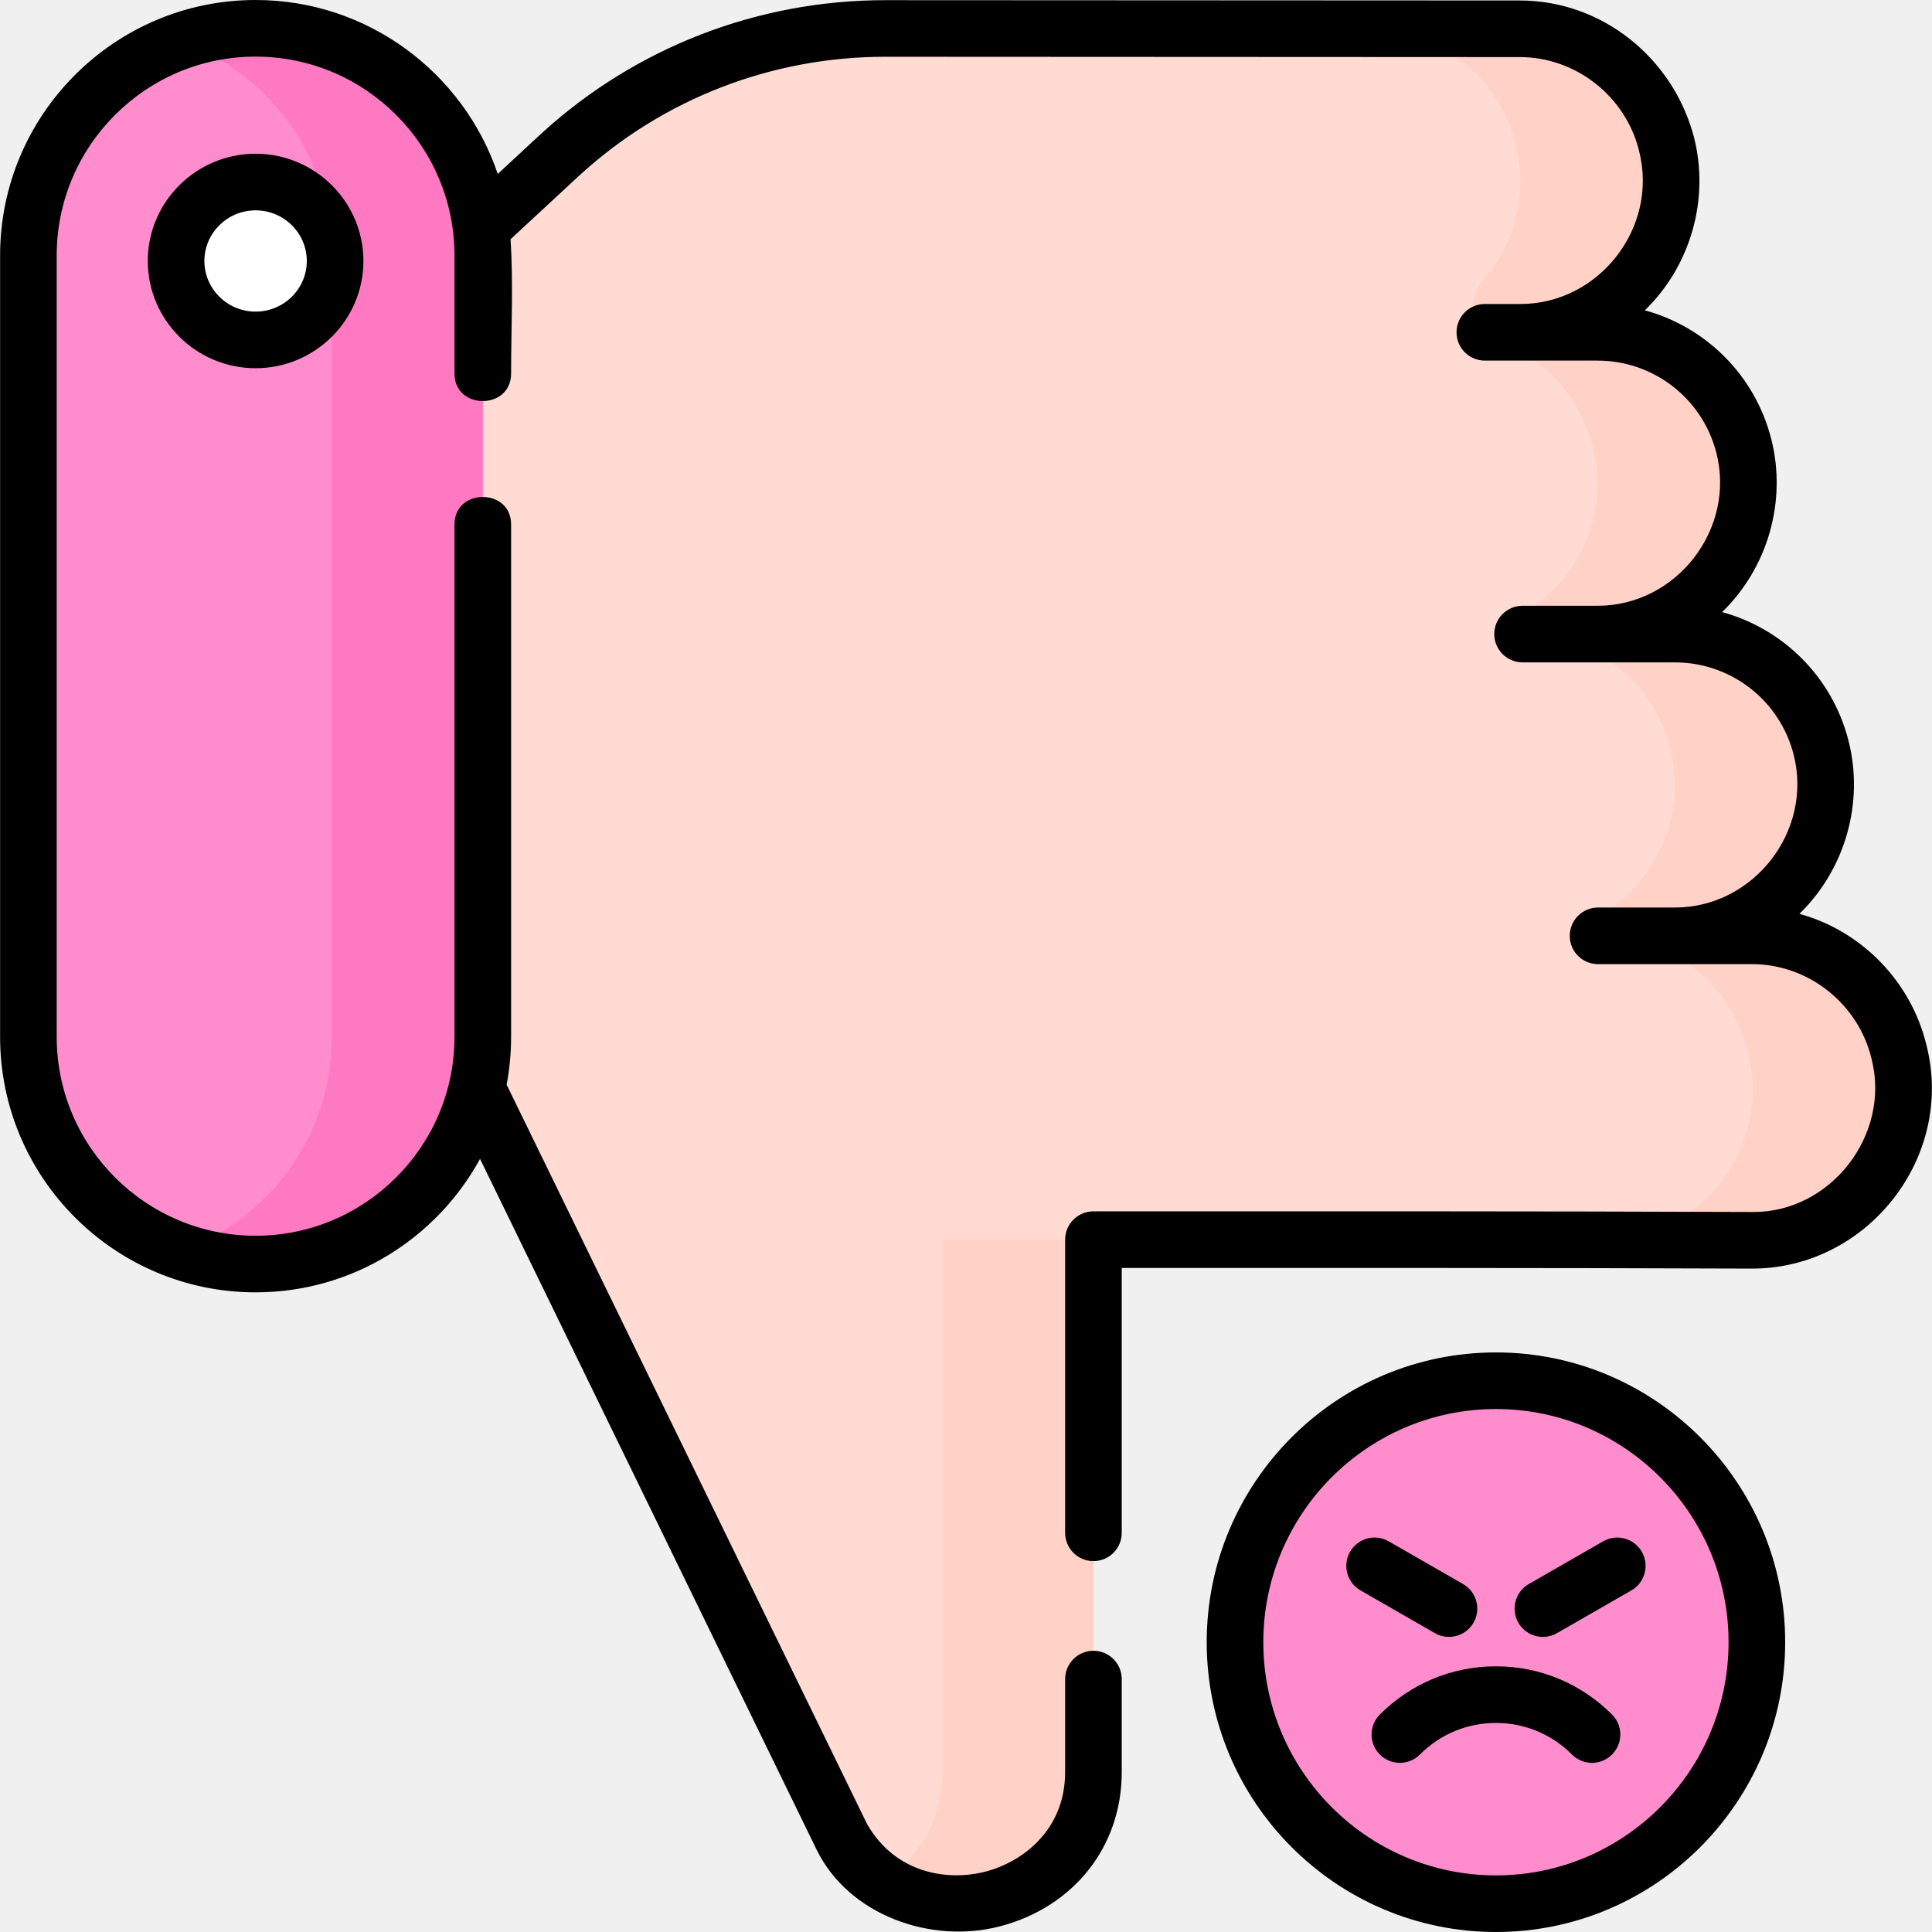
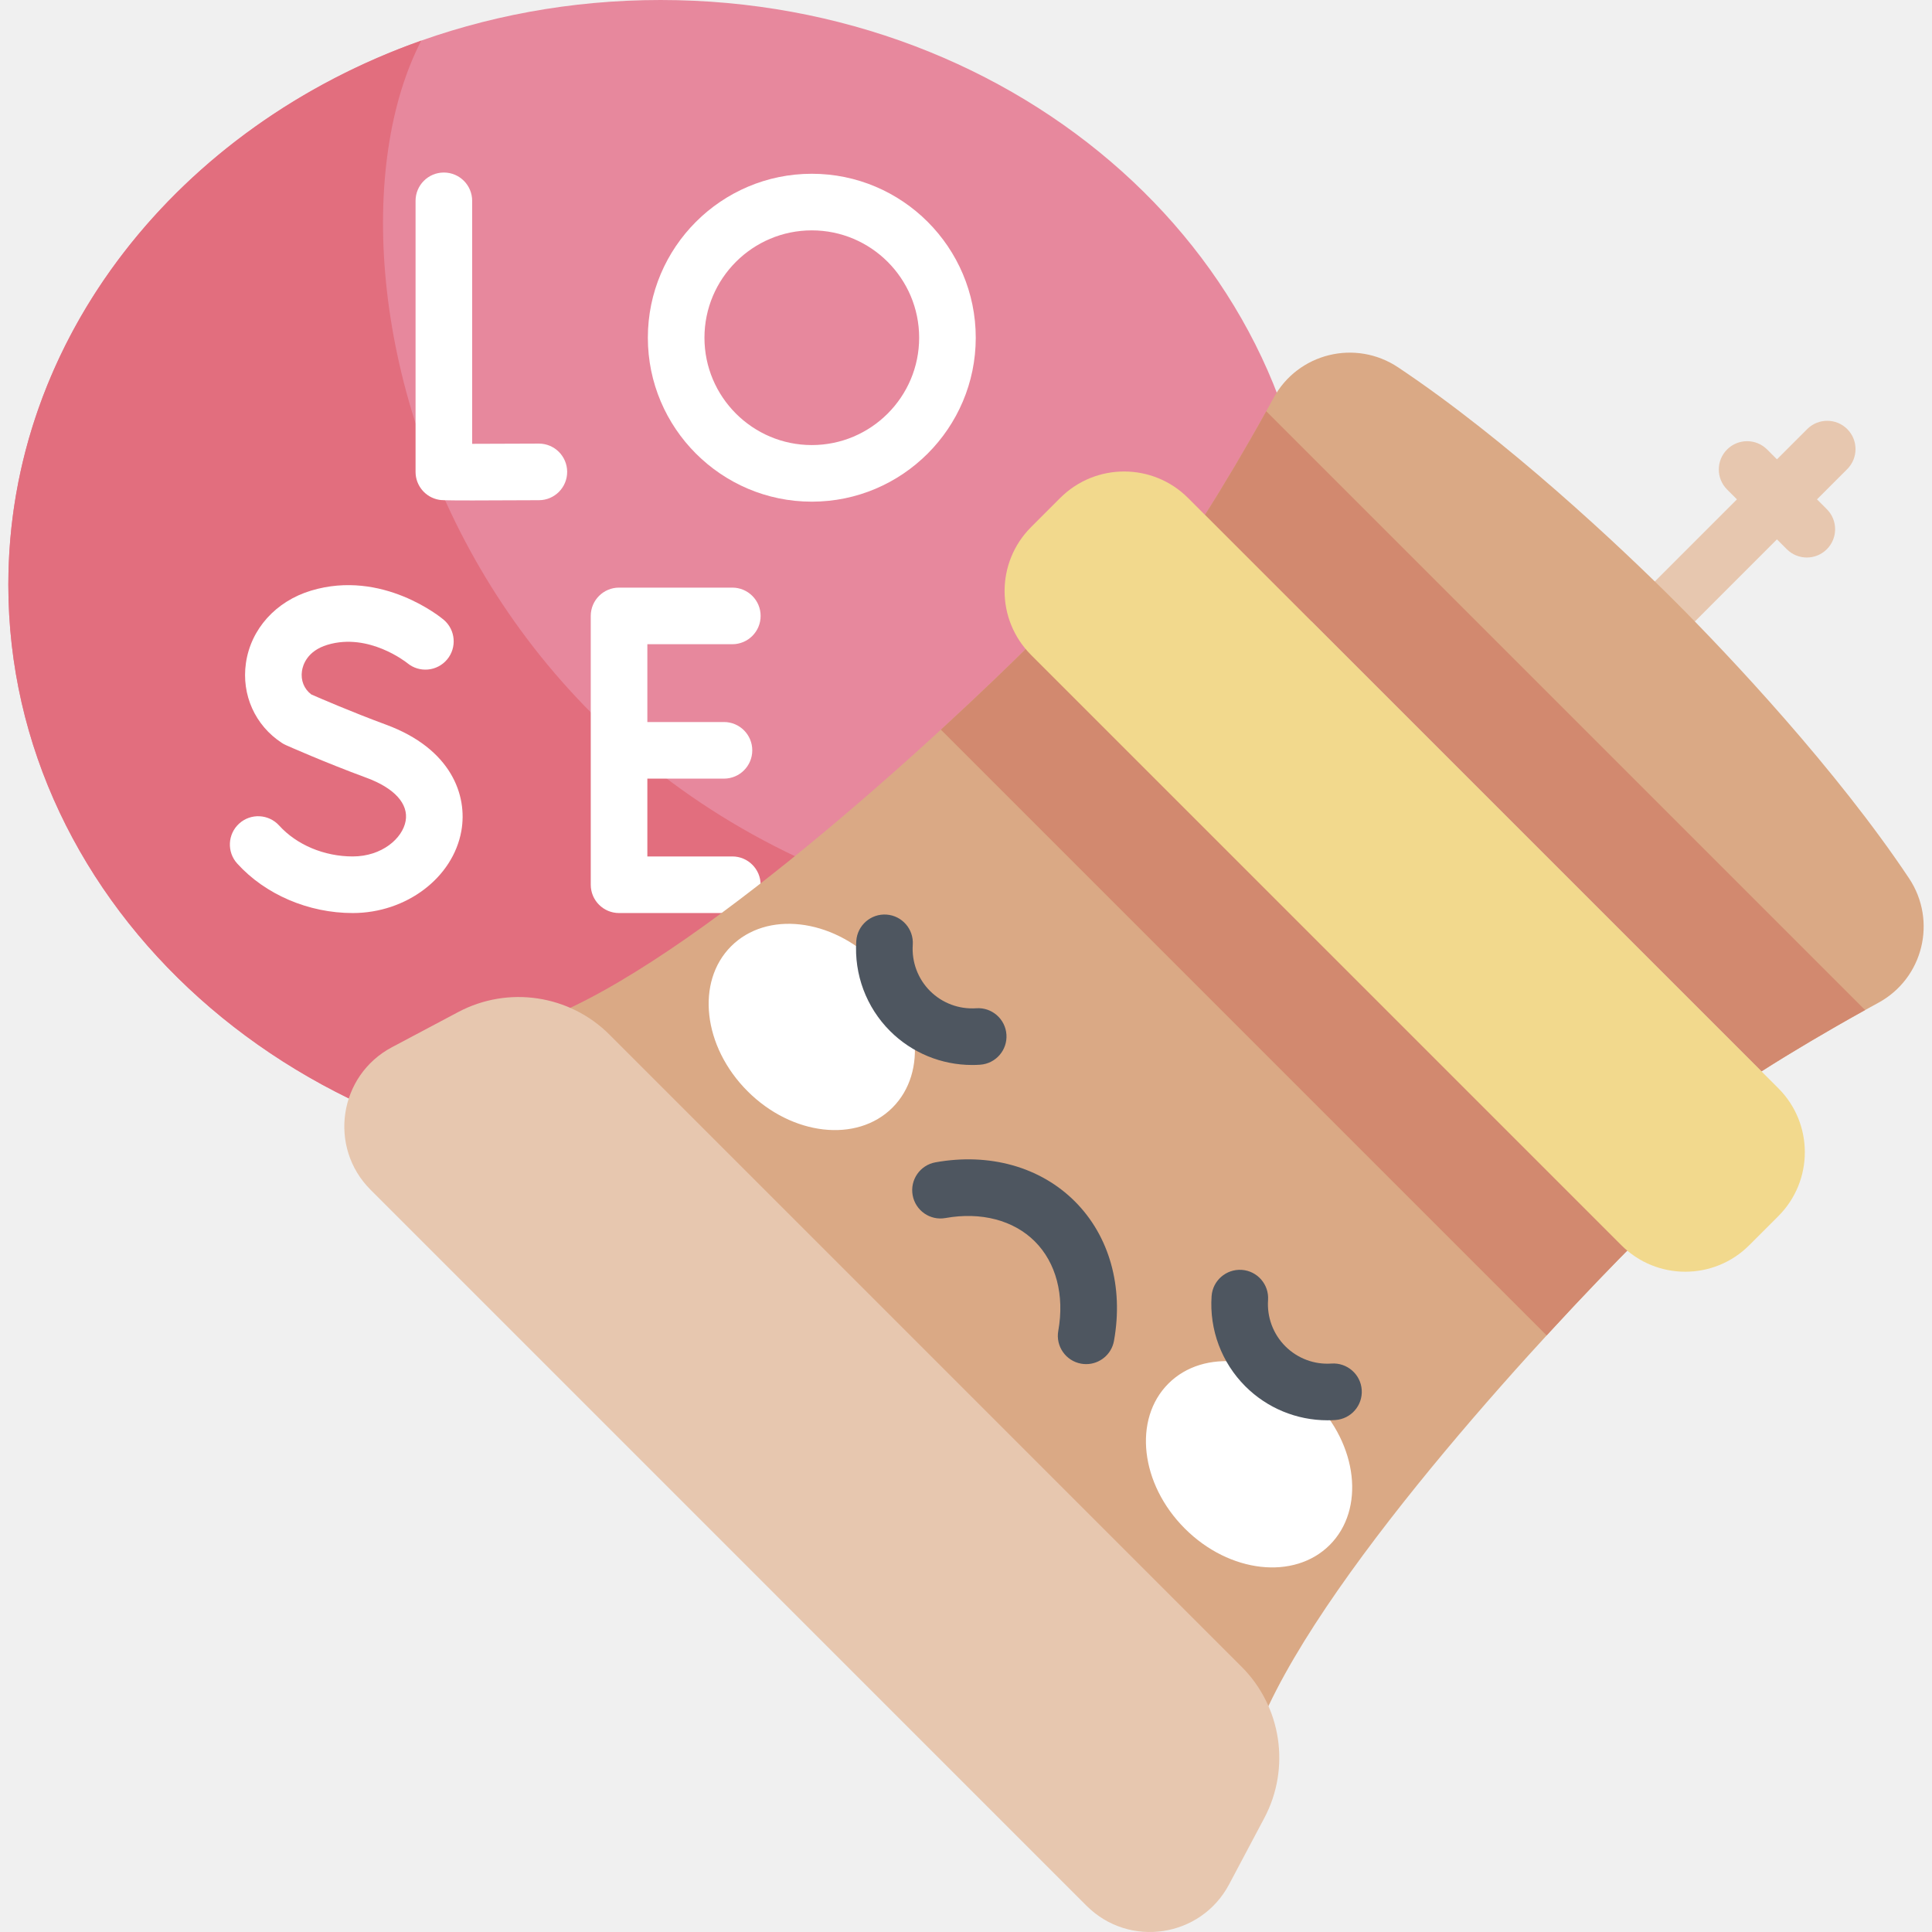
- <svg xmlns="http://www.w3.org/2000/svg" id="Layer_1" enable-background="new 0 0 512 512" height="512" viewBox="0 0 512 512" width="512">
+ <svg xmlns="http://www.w3.org/2000/svg" id="Capa_1" enable-background="new 0 0 512 512" height="512" viewBox="0 0 512 512" width="512">
  <g>
+     <ellipse cx="175.058" cy="154.955" fill="#e7889d" rx="172.85" ry="154.955" />
+     <path d="m312.285 249.168c-188.575-3.529-234.232-173.526-200.646-238.405-64.086 22.671-109.43 78.684-109.43 144.192 0 85.579 77.387 154.955 172.85 154.955 55.922 0 105.633-23.815 137.226-60.742z" fill="#e26e7e" />
    <g>
      <g>
-         <g>
-           <path d="m403.496 168.06h40.363c18.263 0 34.206 12.375 38.736 30.067 6.476 25.291-12.628 49.904-38.736 49.904h-20.363 40.84c18.263 0 34.206 12.374 38.736 30.067l.183.713c6.493 25.357-12.723 50.009-38.898 49.904-9.732-.039-20.107-.069-30.439-.08-44.183-.047-114.009-.093-144.145-.093v141.118c0 35.59-49.125 48.343-66.636 17.23l-103.103-211.614v-207.93l28.579-26.481c23.436-21.413 54.122-33.299 85.972-33.299 63.262 0 119.887.255 168.052.083 18.32-.065 34.34 12.319 38.884 30.066l.12.468c6.476 25.291-12.628 49.904-38.736 49.904h-9.409 29.886c18.263 0 34.206 12.375 38.736 30.067 6.476 25.291-12.628 49.904-38.736 49.904h-19.886z" fill="#ffdbd3" />
-           <g fill="#ffd1c7">
-             <path d="m249.773 469.659v-141.118c9.852 0 23.947.005 40 .013v141.104c0 29.822-34.492 43.609-55.975 28.99 9.303-5.86 15.975-15.874 15.975-28.989z" />
-             <path d="m390.555 81.274c-.061-2.536.839-4.996 2.504-6.91 8.234-9.467 12.027-22.727 8.582-36.179l-.12-.468c-4.351-16.994-19.224-29.069-36.562-30.007 13.074 0 25.647-.016 37.69-.059 18.317-.065 34.329 12.322 38.872 30.066l.12.468c6.476 25.291-12.628 49.904-38.736 49.904h20.703c18.214 0 34.092 12.396 38.509 30.067 6.476 25.291-12.628 49.904-38.736 49.904h20.477c18.263 0 34.206 12.375 38.736 30.067 6.476 25.291-12.628 49.904-38.736 49.904h20.477c18.264 0 34.207 12.376 38.736 30.069l.182.711c6.491 25.358-12.725 50.009-38.9 49.904-9.732-.039-20.106-.07-30.436-.08-2.178-.002-4.419-.005-6.714-.007 24.701-1.615 42.306-25.388 36.051-49.816l-.183-.713c-4.529-17.692-20.471-30.067-38.733-30.067h-5.598v-2.844c17.93-7.179 29.016-26.904 23.855-47.06-4.53-17.693-20.472-30.067-38.736-30.067h-2.473l-.027-4.241c16.084-8.108 25.616-26.694 20.759-45.663-3.348-13.076-12.93-23.247-25.074-27.665-3.857-1.404-6.39-5.116-6.489-9.218z" />
-           </g>
-           <g>
-             <g>
-               <g>
-                 <path d="m67.736 7.522c-33.254 0-60.211 26.958-60.211 60.211v207.066c0 33.254 26.958 60.211 60.211 60.211 33.254 0 60.211-26.958 60.211-60.211v-207.065c.001-33.254-26.957-60.212-60.211-60.212z" fill="#ff8ccc" />
-                 <path d="m67.736 335.011c-7.011 0-13.742-1.198-20-3.401 23.423-8.246 40.211-30.567 40.211-56.81v-207.066c0-26.243-16.789-48.564-40.211-56.81 6.258-2.203 12.989-3.401 20-3.401 33.254 0 60.211 26.958 60.211 60.211v207.066c.001 33.253-26.957 60.211-60.211 60.211z" fill="#ff78c2" />
-                 <ellipse cx="67.736" cy="69.185" fill="#fff" rx="21.07" ry="20.919" />
-               </g>
-             </g>
-           </g>
-         </g>
-         <g>
-           <ellipse cx="396.44" cy="435.203" fill="#ff8ccc" rx="69.149" ry="69.297" />
-         </g>
+         <path d="m125.21 132.624c-7.843 0-8.31-.08-8.853-.174-3.599-.619-6.229-3.74-6.229-7.392v-71.836c0-4.143 3.357-7.5 7.5-7.5s7.5 3.357 7.5 7.5v64.397c4.845-.002 11.475-.026 17.635-.061h.043c4.123 0 7.476 3.33 7.499 7.458.023 4.142-3.315 7.519-7.458 7.542-8.216.047-13.807.066-17.637.066z" fill="#fff" />
+       </g>
+       <path d="m194.074 226.966h-22.518v-20.621h20.305c4.143 0 7.5-3.357 7.5-7.5s-3.357-7.5-7.5-7.5h-20.305v-20.62h22.518c4.143 0 7.5-3.357 7.5-7.5s-3.357-7.5-7.5-7.5h-30.018c-4.143 0-7.5 3.357-7.5 7.5v71.241c0 4.143 3.357 7.5 7.5 7.5h30.018c4.143 0 7.5-3.357 7.5-7.5s-3.357-7.5-7.5-7.5z" fill="#fff" />
+       <g>
+         <path d="m93.475 241.966c-11.721 0-23.164-4.904-30.611-13.12-2.782-3.069-2.55-7.813.519-10.594 3.068-2.782 7.811-2.549 10.594.52 4.651 5.131 11.94 8.194 19.498 8.194 7.728 0 13.198-4.779 14.023-9.4.812-4.542-2.971-8.714-10.376-11.445-11.104-4.096-20.962-8.483-21.376-8.668-.361-.161-.709-.351-1.04-.566-7.091-4.623-10.744-12.733-9.534-21.165 1.296-9.024 7.918-16.384 17.283-19.205 18.888-5.684 34.45 7.153 35.104 7.702 3.171 2.665 3.58 7.396.915 10.567-2.657 3.16-7.366 3.577-10.535.941-.241-.195-10.222-8.143-21.158-4.848-5.434 1.637-6.539 5.422-6.762 6.973-.353 2.459.565 4.733 2.469 6.18 2.328 1.021 10.755 4.67 19.825 8.017 17.278 6.373 21.636 18.723 19.951 28.154-2.214 12.406-14.592 21.763-28.789 21.763z" fill="#fff" />
+       </g>
+       <path d="m215.137 132.947c-23.958 0-43.449-19.491-43.449-43.448 0-23.958 19.491-43.449 43.449-43.449 23.957 0 43.448 19.491 43.448 43.449 0 23.957-19.491 43.448-43.448 43.448zm0-71.897c-15.687 0-28.449 12.763-28.449 28.449s12.763 28.448 28.449 28.448 28.448-12.762 28.448-28.448-12.762-28.449-28.448-28.449z" fill="#fff" />
+     </g>
+     <path d="m147.331 268.805c41.828-17.934 106.062-78.345 126.596-98.879l159.394 159.394c-20.534 20.534-80.945 84.768-98.879 126.596z" fill="#daa985" />
+     <g>
+       <g fill="#fff">
+         <ellipse cx="215.185" cy="272.156" rx="24.082" ry="30.241" transform="matrix(.707 -.707 .707 .707 -129.417 231.873)" />
+         <ellipse cx="331.091" cy="388.062" rx="24.082" ry="30.241" transform="matrix(.707 -.707 .707 .707 -177.427 347.772)" />
+       </g>
+       <g fill="#4e5660">
+         <path d="m287.847 361.506c-.44 0-.886-.038-1.334-.119-4.077-.731-6.789-4.63-6.057-8.707 1.689-9.417-.572-18.048-6.206-23.682s-14.266-7.895-23.683-6.207c-4.084.738-7.976-1.98-8.707-6.057-.732-4.077 1.979-7.976 6.057-8.707 14.317-2.571 27.782 1.207 36.939 10.363 9.156 9.155 12.934 22.619 10.363 36.94-.651 3.629-3.811 6.176-7.372 6.176z" />
+         <path d="m257.631 282.234c-8.142.001-15.977-3.219-21.766-9.008-6.29-6.289-9.547-14.995-8.937-23.885.284-4.132 3.88-7.248 7.996-6.968 4.133.284 7.253 3.864 6.969 7.996-.314 4.563 1.355 9.026 4.578 12.249 3.224 3.223 7.69 4.896 12.25 4.578 4.128-.281 7.713 2.836 7.996 6.969.284 4.132-2.836 7.712-6.969 7.996-.706.05-1.414.073-2.117.073z" />
+         <path d="m351.786 376.391c-8.142 0-15.976-3.22-21.766-9.009-6.289-6.29-9.546-14.995-8.936-23.884.284-4.133 3.865-7.239 7.996-6.969 4.133.284 7.253 3.864 6.969 7.996-.314 4.563 1.355 9.026 4.578 12.249 3.223 3.224 7.677 4.902 12.249 4.579 4.113-.273 7.712 2.836 7.996 6.969.284 4.132-2.836 7.712-6.969 7.996-.706.049-1.413.073-2.117.073z" />
      </g>
    </g>
-     <g>
-       <path d="m396.439 358.406c-42.265 0-76.649 34.451-76.649 76.797s34.385 76.797 76.649 76.797c42.265 0 76.65-34.451 76.65-76.797s-34.385-76.797-76.65-76.797zm0 138.594c-33.994 0-61.649-27.722-61.649-61.797s27.656-61.797 61.649-61.797 61.65 27.722 61.65 61.797-27.656 61.797-61.65 61.797z" />
-       <path d="m396.439 441.596c-11.618 0-22.544 4.539-30.768 12.779-2.926 2.932-2.92 7.681.012 10.606 2.931 2.925 7.68 2.921 10.606-.012 5.389-5.4 12.544-8.374 20.149-8.374s14.761 2.974 20.15 8.374c1.465 1.468 3.387 2.203 5.309 2.203 1.917 0 3.833-.73 5.297-2.191 2.932-2.926 2.938-7.675.012-10.606-8.222-8.241-19.149-12.779-30.767-12.779z" />
-       <path d="m383.985 433.794c2.597 0 5.123-1.351 6.509-3.765 2.064-3.591.826-8.176-2.766-10.239l-19.706-11.325c-3.59-2.063-8.175-.826-10.239 2.766s-.826 8.176 2.766 10.239l19.706 11.325c1.177.678 2.462.999 3.73.999z" />
-       <path d="m424.855 408.466-19.705 11.325c-3.591 2.064-4.829 6.648-2.765 10.24 1.387 2.414 3.912 3.764 6.509 3.764 1.268 0 2.553-.322 3.73-.999l19.705-11.325c3.591-2.064 4.829-6.648 2.765-10.24-2.063-3.592-6.649-4.83-10.239-2.765z" />
-       <path d="m510.52 276.929c-4.033-16.695-17.077-30.219-33.662-34.747 12.156-11.801 17.207-29.515 13.002-45.938-4.313-16.846-17.317-29.621-33.479-34.033 12.156-11.801 17.207-29.516 13.002-45.938-4.313-16.846-17.317-29.621-33.479-34.033 12.155-11.8 17.207-29.514 13.002-45.936-5.502-20.882-24.284-36.176-46.125-36.176-56.066 0-112.131-.083-168.197-.083-33.815 0-66.144 12.523-91.07 35.297l-11.604 10.753c-9.041-26.769-34.393-46.095-64.174-46.095-37.336 0-67.711 30.375-67.711 67.711v207.065c0 37.336 30.375 67.711 67.711 67.711 25.633 0 47.984-14.317 59.478-35.374l89.18 183.037c8.572 17.531 30.495 25.093 48.637 20.34 19.586-5.133 32.242-21.17 32.242-40.855v-24.661c0-4.142-3.358-7.5-7.5-7.5s-7.5 3.358-7.5 7.5v24.661c0 15.375-11.337 23.801-21.045 26.345-9.748 2.554-23.803.771-31.452-12.61-16.213-33.277-95.517-195.927-95.517-195.927.78-4.105 1.188-8.339 1.188-12.667v-135.797c0-9.697-15-9.697-15 0v135.798c0 29.065-23.646 52.711-52.711 52.711s-52.711-23.646-52.711-52.711v-207.066c0-29.065 23.646-52.711 52.711-52.711s52.711 23.646 52.711 52.711v31.3c0 9.697 15 9.697 15 0 0-11.821.61-23.815-.136-35.618l18.361-17.013c22.116-20.207 50.851-31.335 80.913-31.335 56.065 0 112.131.083 168.196.083 14.879 0 28.09 10.451 31.594 24.895 5.183 20.242-10.576 40.543-31.47 40.543h-9.409c-4.142 0-7.5 3.358-7.5 7.5s3.358 7.5 7.5 7.5h29.886c14.847 0 27.788 10.045 31.47 24.427 5.183 20.242-10.575 40.544-31.47 40.544h-19.886c-4.142 0-7.5 3.358-7.5 7.5s3.358 7.5 7.5 7.5h40.363c14.847 0 27.788 10.045 31.47 24.427 5.183 20.242-10.576 40.543-31.47 40.543h-20.363c-4.142 0-7.5 3.358-7.5 7.5s3.358 7.5 7.5 7.5h40.84c14.977 0 28.22 10.592 31.653 25.141 5.13 20.034-10.816 40.771-31.602 40.543-58.204-.233-116.41-.173-174.614-.173-4.142 0-7.5 3.358-7.5 7.5v77.694c0 4.142 3.358 7.5 7.5 7.5s7.5-3.358 7.5-7.5v-70.192c55.684.01 111.37-.051 167.054.172 30.561 0 53.803-29.542 46.193-59.263z" />
-       <path d="m39.166 69.163c0 15.67 12.816 28.419 28.57 28.419s28.57-12.749 28.57-28.419-12.816-28.419-28.57-28.419-28.57 12.748-28.57 28.419zm42.14 0c0 7.399-6.087 13.419-13.57 13.419s-13.57-6.02-13.57-13.419 6.087-13.419 13.57-13.419 13.57 6.019 13.57 13.419z" />
-     </g>
+     <path d="m161.546 274.214 167.487 167.487c10.599 10.599 13.038 26.875 6.011 40.115l-9.319 17.56c-7.489 14.112-26.492 16.959-37.788 5.663l-189.728-189.729c-11.297-11.297-8.449-30.299 5.663-37.788l17.56-9.319c13.24-7.027 29.516-4.588 40.114 6.011z" fill="#e7c7af" />
+     <path d="m489.536 113.711c-2.93-2.928-7.678-2.928-10.607 0l-8.015 8.015-2.61-2.61c-2.93-2.928-7.678-2.928-10.607 0-2.929 2.93-2.929 7.678 0 10.607l2.61 2.61-21.727 21.727c-2.929 2.93-2.929 7.678 0 10.607 2.931 2.929 7.678 2.928 10.607 0l21.726-21.726 2.61 2.61c2.931 2.929 7.678 2.928 10.607 0 2.929-2.93 2.929-7.678 0-10.607l-2.61-2.61 8.015-8.015c2.93-2.93 2.93-7.678.001-10.608z" fill="#e7c7af" />
+     <path d="m466.807 283.929-147.489-147.489c5.446-8.512 12.432-20.388 18.177-30.965 6.467-11.906 21.737-15.65 33.009-8.132 28.823 19.224 58.937 47.577 73.38 62.02s42.796 44.557 62.02 73.38c7.518 11.272 3.774 26.542-8.132 33.009-10.578 5.745-22.454 12.731-30.965 18.177z" fill="#daa985" />
+     <path d="m466.807 283.929-147.489-147.489c4.851-7.582 10.922-17.831 16.251-27.456l158.694 158.694c-9.625 5.329-19.875 11.4-27.456 16.251z" fill="#d2896f" />
+     <path d="m433.321 329.32c-5.49 5.49-13.833 14.107-23.451 24.582l-160.525-160.526c10.475-9.618 19.092-17.96 24.582-23.451z" fill="#d2896f" />
+     <path d="m273.245 173.569 156.433 156.433c9.357 9.357 24.527 9.357 33.884 0l7.717-7.717c9.357-9.357 9.357-24.527 0-33.884l-156.433-156.433c-9.357-9.357-24.527-9.357-33.884 0l-7.717 7.717c-9.357 9.357-9.357 24.528 0 33.884z" fill="#f2d98d" />
  </g>
</svg>
